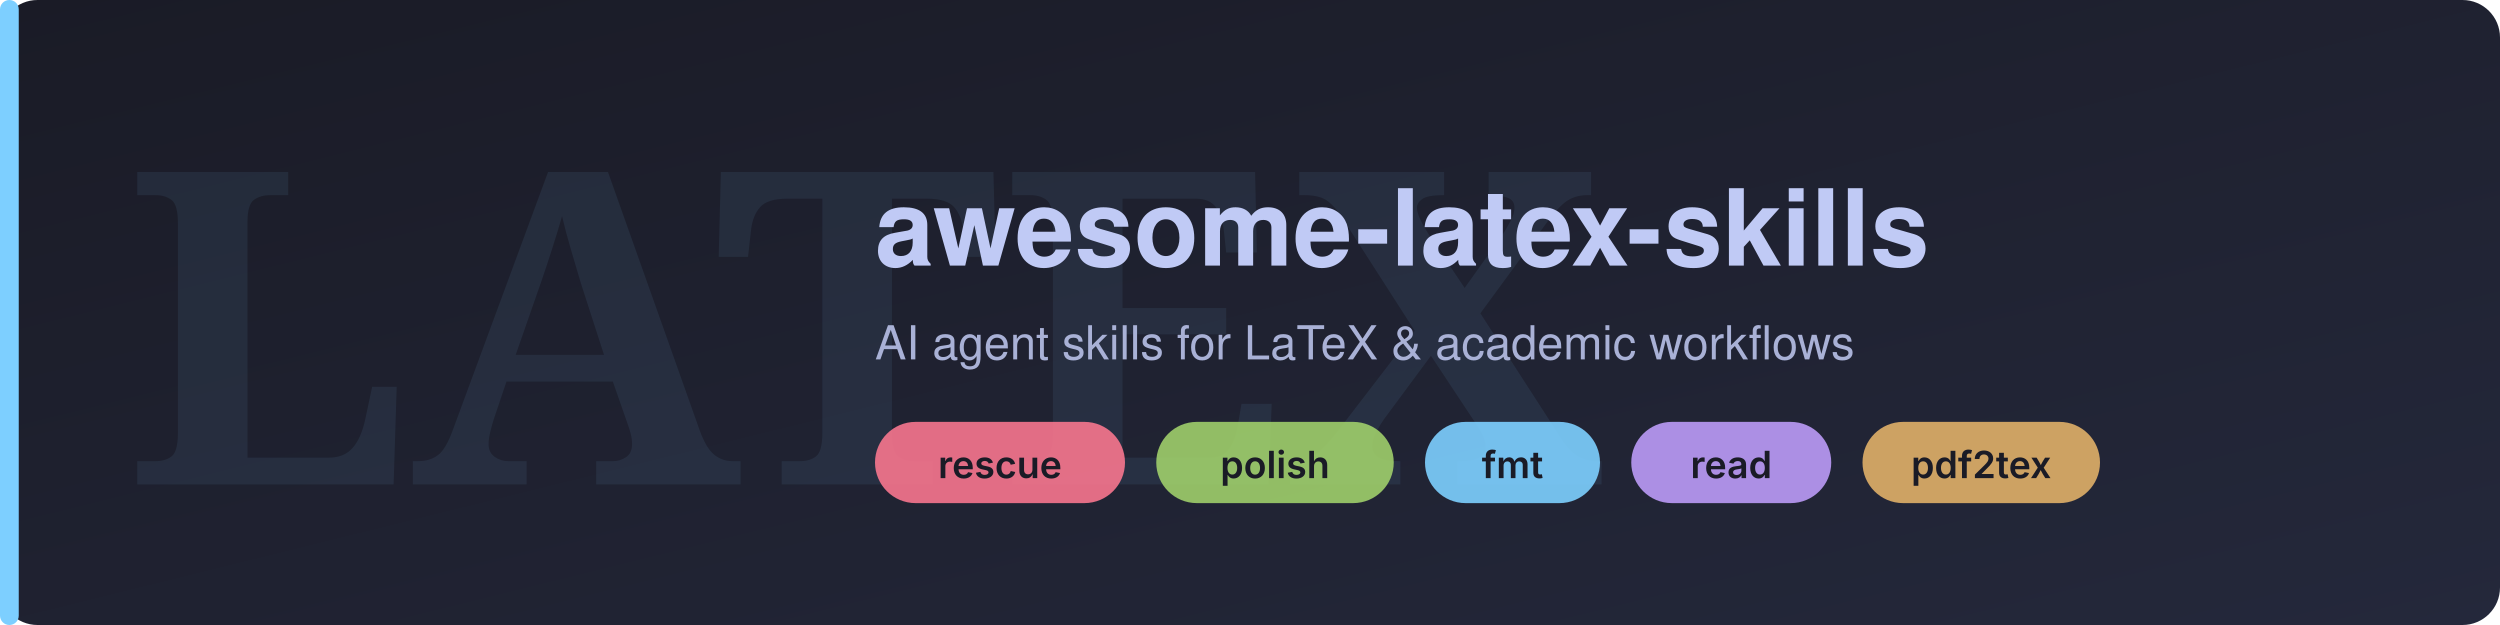
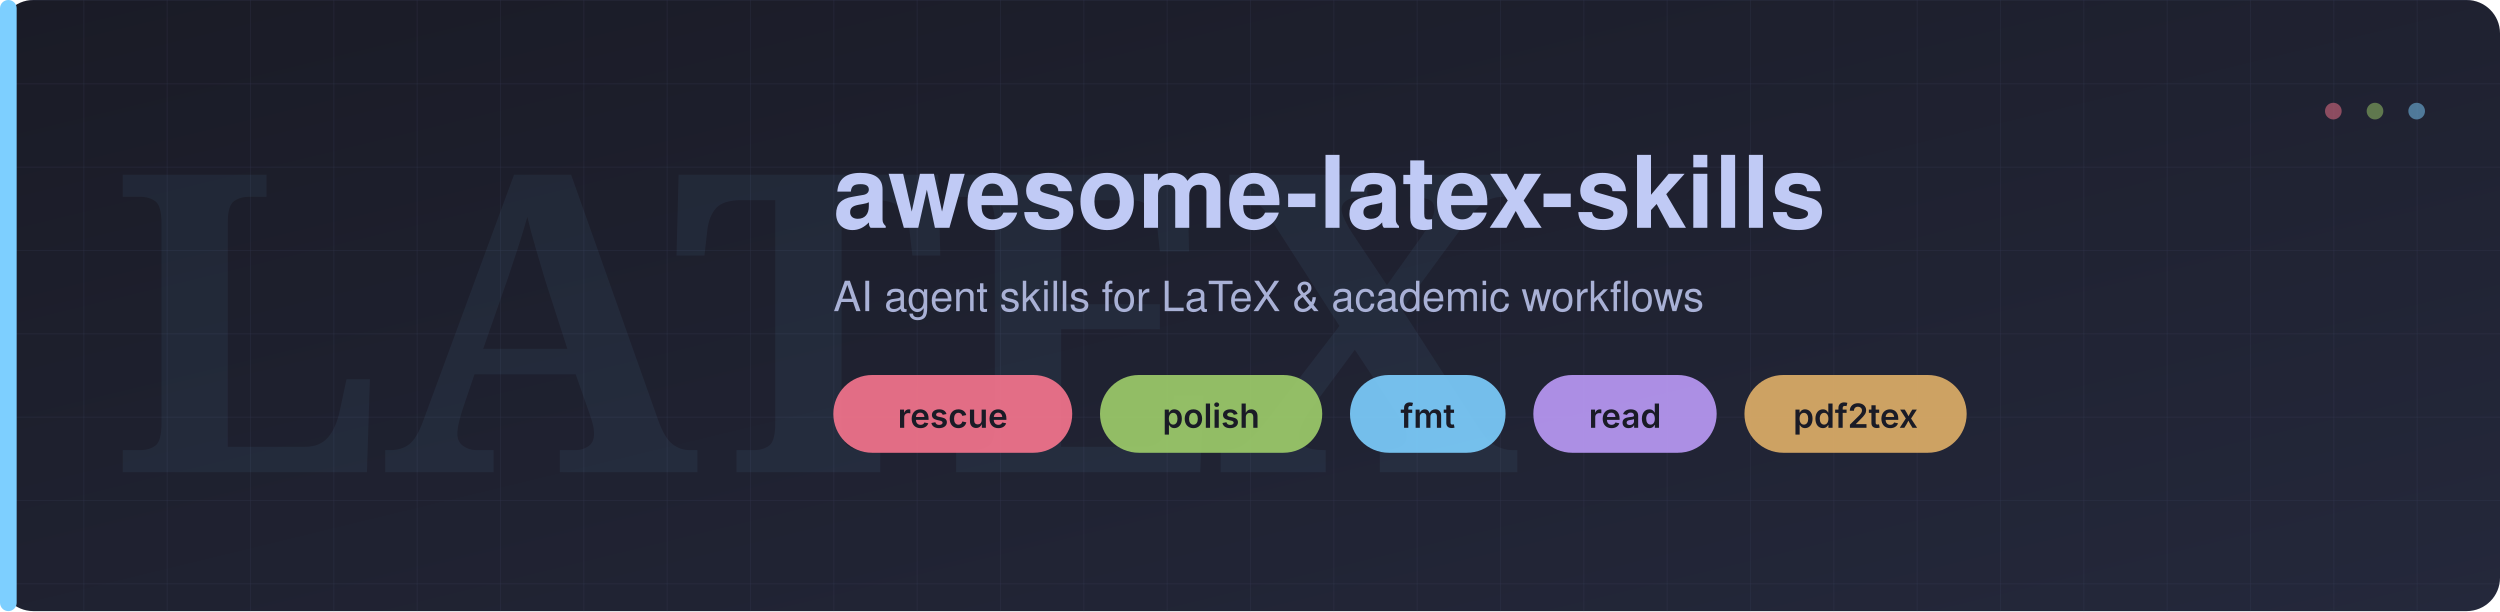
- <svg xmlns="http://www.w3.org/2000/svg" viewBox="0 0 800 200">
+ <svg xmlns="http://www.w3.org/2000/svg" viewBox="0 0 900 220">
  <defs>
    <linearGradient id="bg" x1="0" y1="0" x2="1" y2="1">
      <stop offset="0%" stop-color="#1a1b26" />
      <stop offset="100%" stop-color="#24283b" />
    </linearGradient>
+     <pattern id="grid" width="30" height="30" patternUnits="userSpaceOnUse">
+       <path d="M 30 0 L 0 0 0 30" fill="none" stroke="#414868" stroke-width="0.3" opacity="0.4" />
+     </pattern>
  </defs>
-   <rect width="800" height="200" rx="12" fill="url(#bg)" />
-   <rect x="0" y="0" width="6" height="200" rx="3" fill="#7dcfff" />
-   <text x="40" y="155" font-family="Georgia,serif" font-size="140" fill="#7dcfff" font-weight="bold" opacity="0.08">LATEX</text>
-   <text x="280" y="85" font-family="-apple-system,BlinkMacSystemFont,Segoe UI,Helvetica,Arial,sans-serif" font-size="34" fill="#c0caf5" font-weight="700">awesome-latex-skills</text>
-   <text x="280" y="115" font-family="-apple-system,BlinkMacSystemFont,Segoe UI,Helvetica,Arial,sans-serif" font-size="15" fill="#a9b1d6">AI agent skills for LaTeX &amp; academic workflows</text>
-   <rect x="280" y="135" width="80" height="26" rx="13" fill="#f7768e" opacity="0.9" />
-   <text x="320" y="153" font-family="-apple-system,sans-serif" font-size="12" fill="#1a1b26" text-anchor="middle" font-weight="600">rescue</text>
-   <rect x="370" y="135" width="76" height="26" rx="13" fill="#9ece6a" opacity="0.9" />
-   <text x="408" y="153" font-family="-apple-system,sans-serif" font-size="12" fill="#1a1b26" text-anchor="middle" font-weight="600">polish</text>
-   <rect x="456" y="135" width="56" height="26" rx="13" fill="#7dcfff" opacity="0.9" />
-   <text x="484" y="153" font-family="-apple-system,sans-serif" font-size="12" fill="#1a1b26" text-anchor="middle" font-weight="600">fmt</text>
-   <rect x="522" y="135" width="64" height="26" rx="13" fill="#bb9af7" opacity="0.9" />
-   <text x="554" y="153" font-family="-apple-system,sans-serif" font-size="12" fill="#1a1b26" text-anchor="middle" font-weight="600">read</text>
-   <rect x="596" y="135" width="76" height="26" rx="13" fill="#e0af68" opacity="0.9" />
-   <text x="634" y="153" font-family="-apple-system,sans-serif" font-size="12" fill="#1a1b26" text-anchor="middle" font-weight="600">pdf2tex</text>
+   <rect width="900" height="220" rx="12" fill="url(#bg)" />
+   <rect width="900" height="220" rx="12" fill="url(#grid)" />
+   <rect x="0" y="0" width="6" height="220" rx="3" fill="#7dcfff" />
+   <text x="40" y="170" font-family="Georgia,serif" font-size="150" fill="#7dcfff" font-weight="bold" opacity="0.06">LATEX</text>
+   <text x="300" y="82" font-family="-apple-system,BlinkMacSystemFont,Segoe UI,Helvetica,Arial,sans-serif" font-size="36" fill="#c0caf5" font-weight="700">awesome-latex-skills</text>
+   <text x="300" y="112" font-family="-apple-system,BlinkMacSystemFont,Segoe UI,Helvetica,Arial,sans-serif" font-size="15" fill="#a9b1d6">AI agent skills for LaTeX &amp; academic workflows</text>
+   <rect x="300" y="135" width="86" height="28" rx="14" fill="#f7768e" opacity="0.9" />
+   <text x="343" y="154" font-family="-apple-system,sans-serif" font-size="12" fill="#1a1b26" text-anchor="middle" font-weight="600">rescue</text>
+   <rect x="396" y="135" width="80" height="28" rx="14" fill="#9ece6a" opacity="0.9" />
+   <text x="436" y="154" font-family="-apple-system,sans-serif" font-size="12" fill="#1a1b26" text-anchor="middle" font-weight="600">polish</text>
+   <rect x="486" y="135" width="56" height="28" rx="14" fill="#7dcfff" opacity="0.9" />
+   <text x="514" y="154" font-family="-apple-system,sans-serif" font-size="12" fill="#1a1b26" text-anchor="middle" font-weight="600">fmt</text>
+   <rect x="552" y="135" width="66" height="28" rx="14" fill="#bb9af7" opacity="0.9" />
+   <text x="585" y="154" font-family="-apple-system,sans-serif" font-size="12" fill="#1a1b26" text-anchor="middle" font-weight="600">read</text>
+   <rect x="628" y="135" width="80" height="28" rx="14" fill="#e0af68" opacity="0.9" />
+   <text x="668" y="154" font-family="-apple-system,sans-serif" font-size="12" fill="#1a1b26" text-anchor="middle" font-weight="600">pdf2tex</text>
+   <circle cx="840" cy="40" r="3" fill="#f7768e" opacity="0.5" />
+   <circle cx="855" cy="40" r="3" fill="#9ece6a" opacity="0.5" />
+   <circle cx="870" cy="40" r="3" fill="#7dcfff" opacity="0.5" />
</svg>
